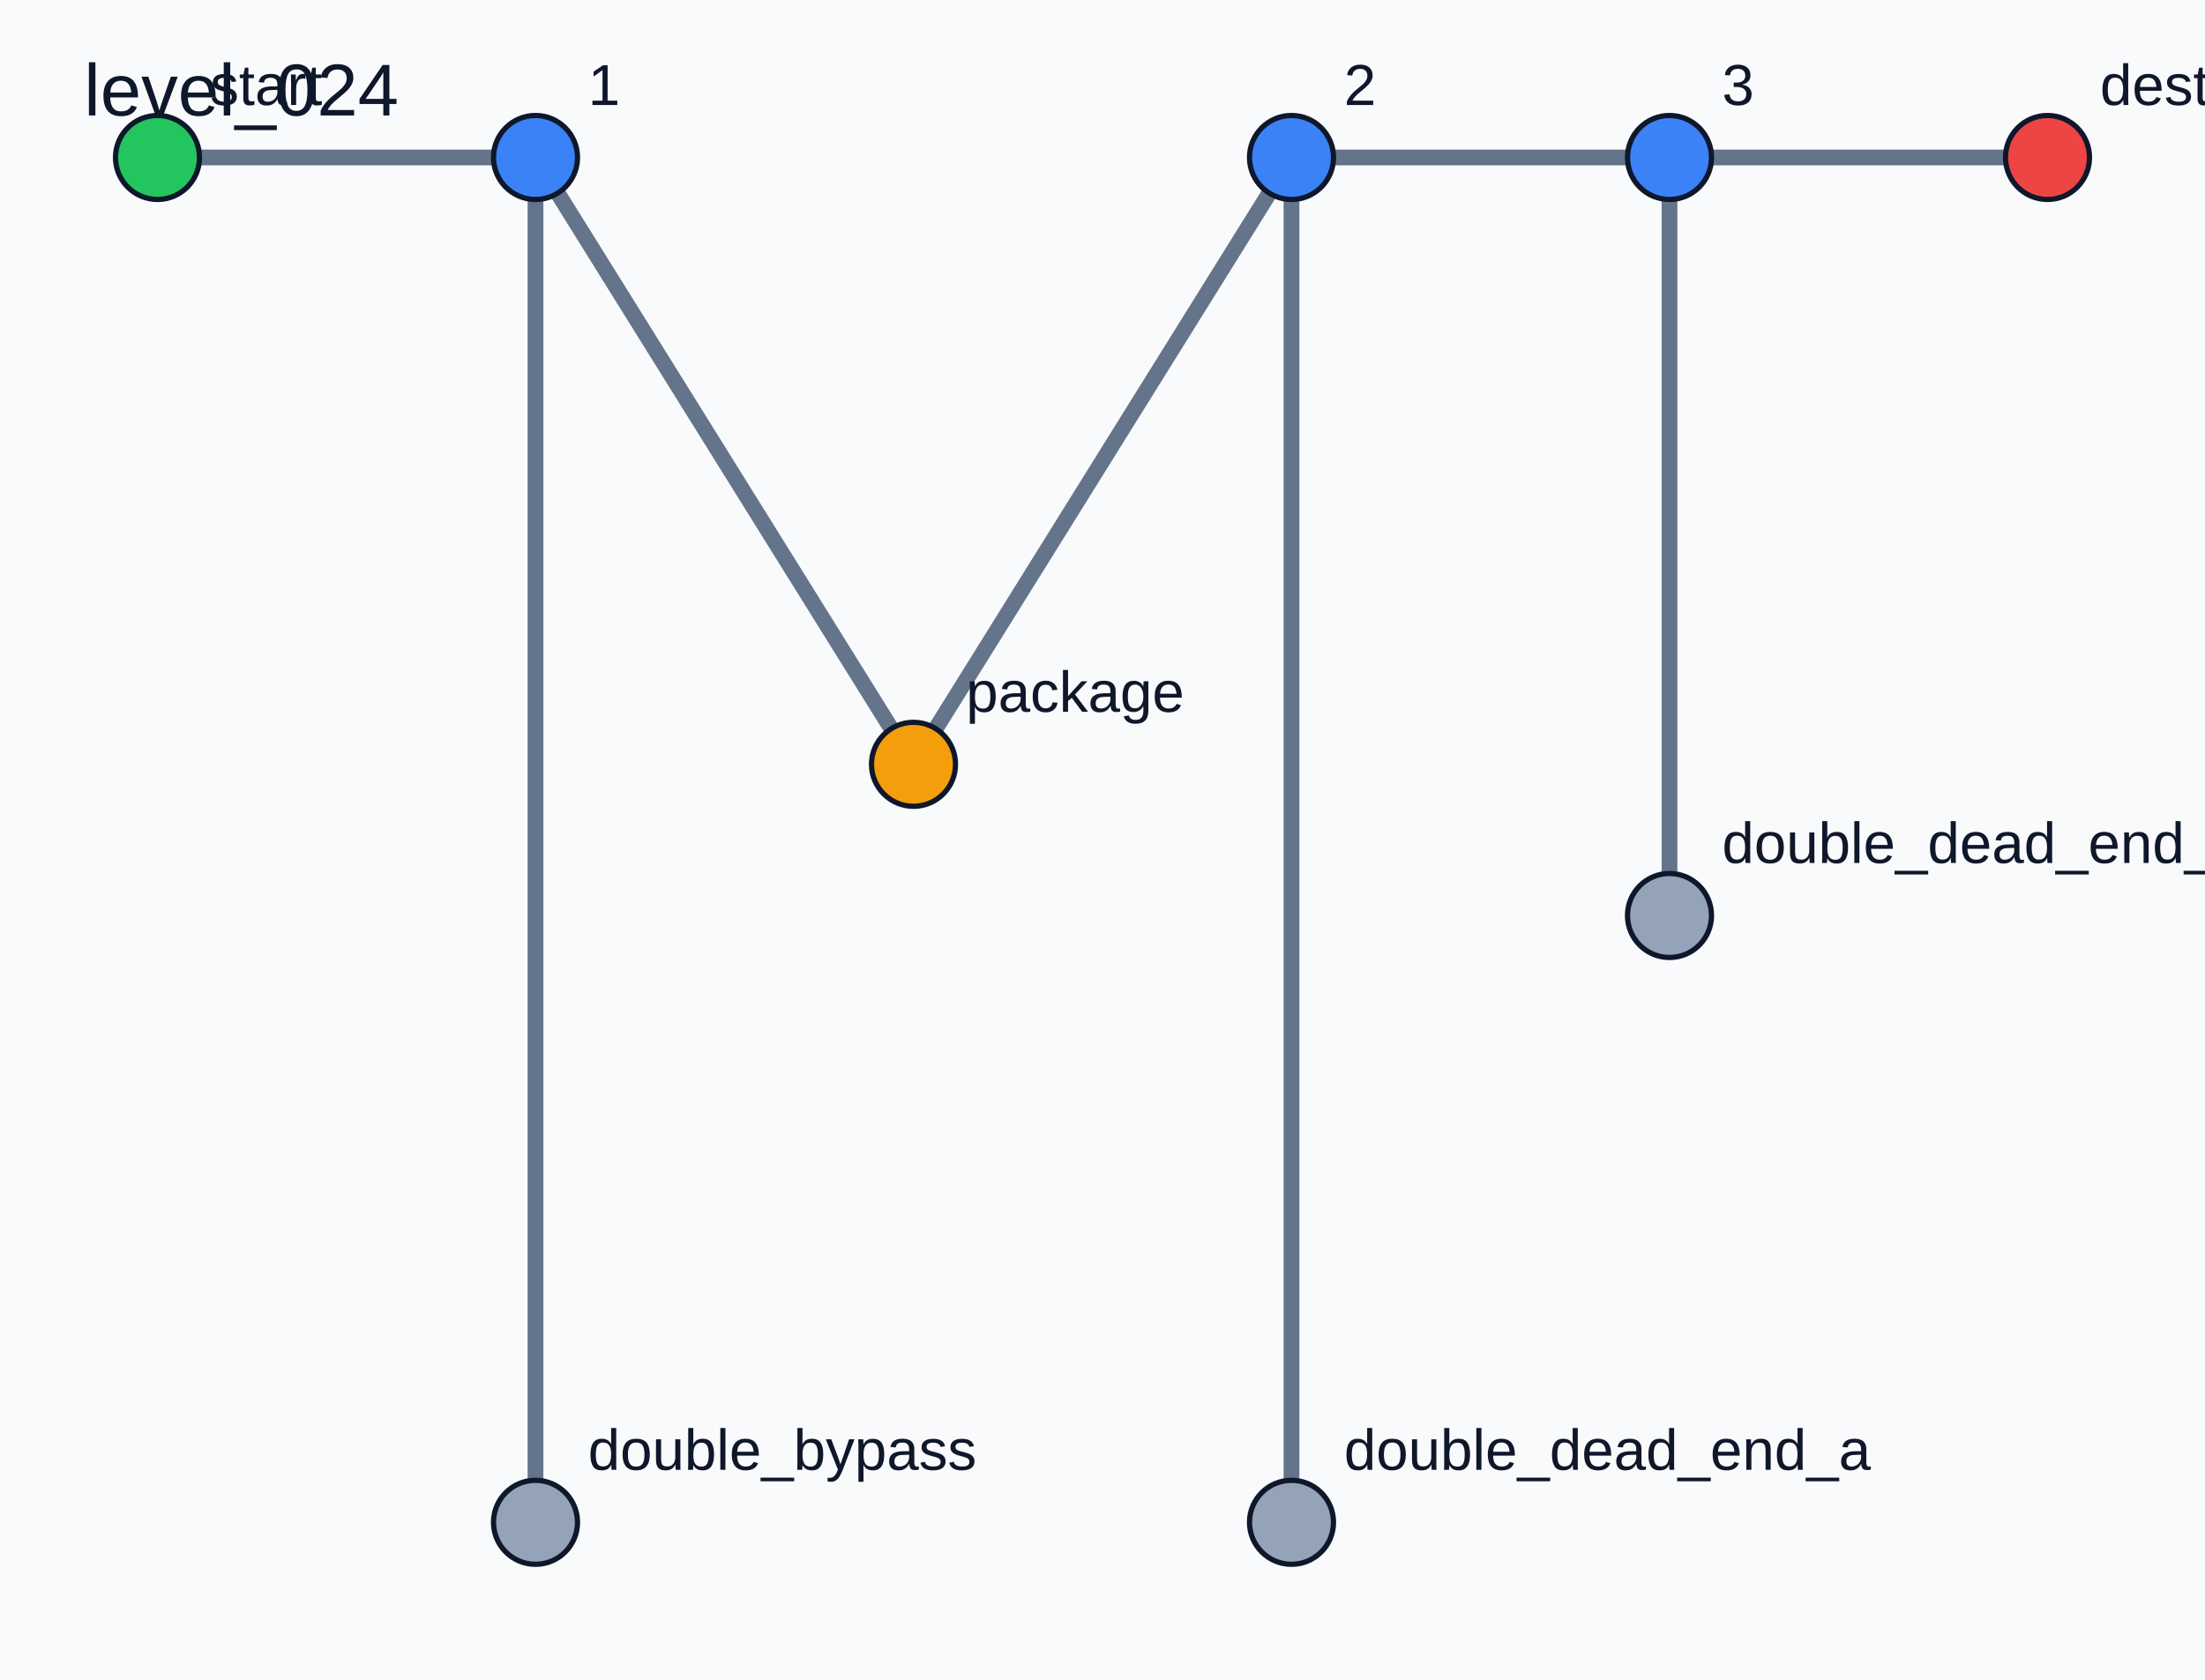
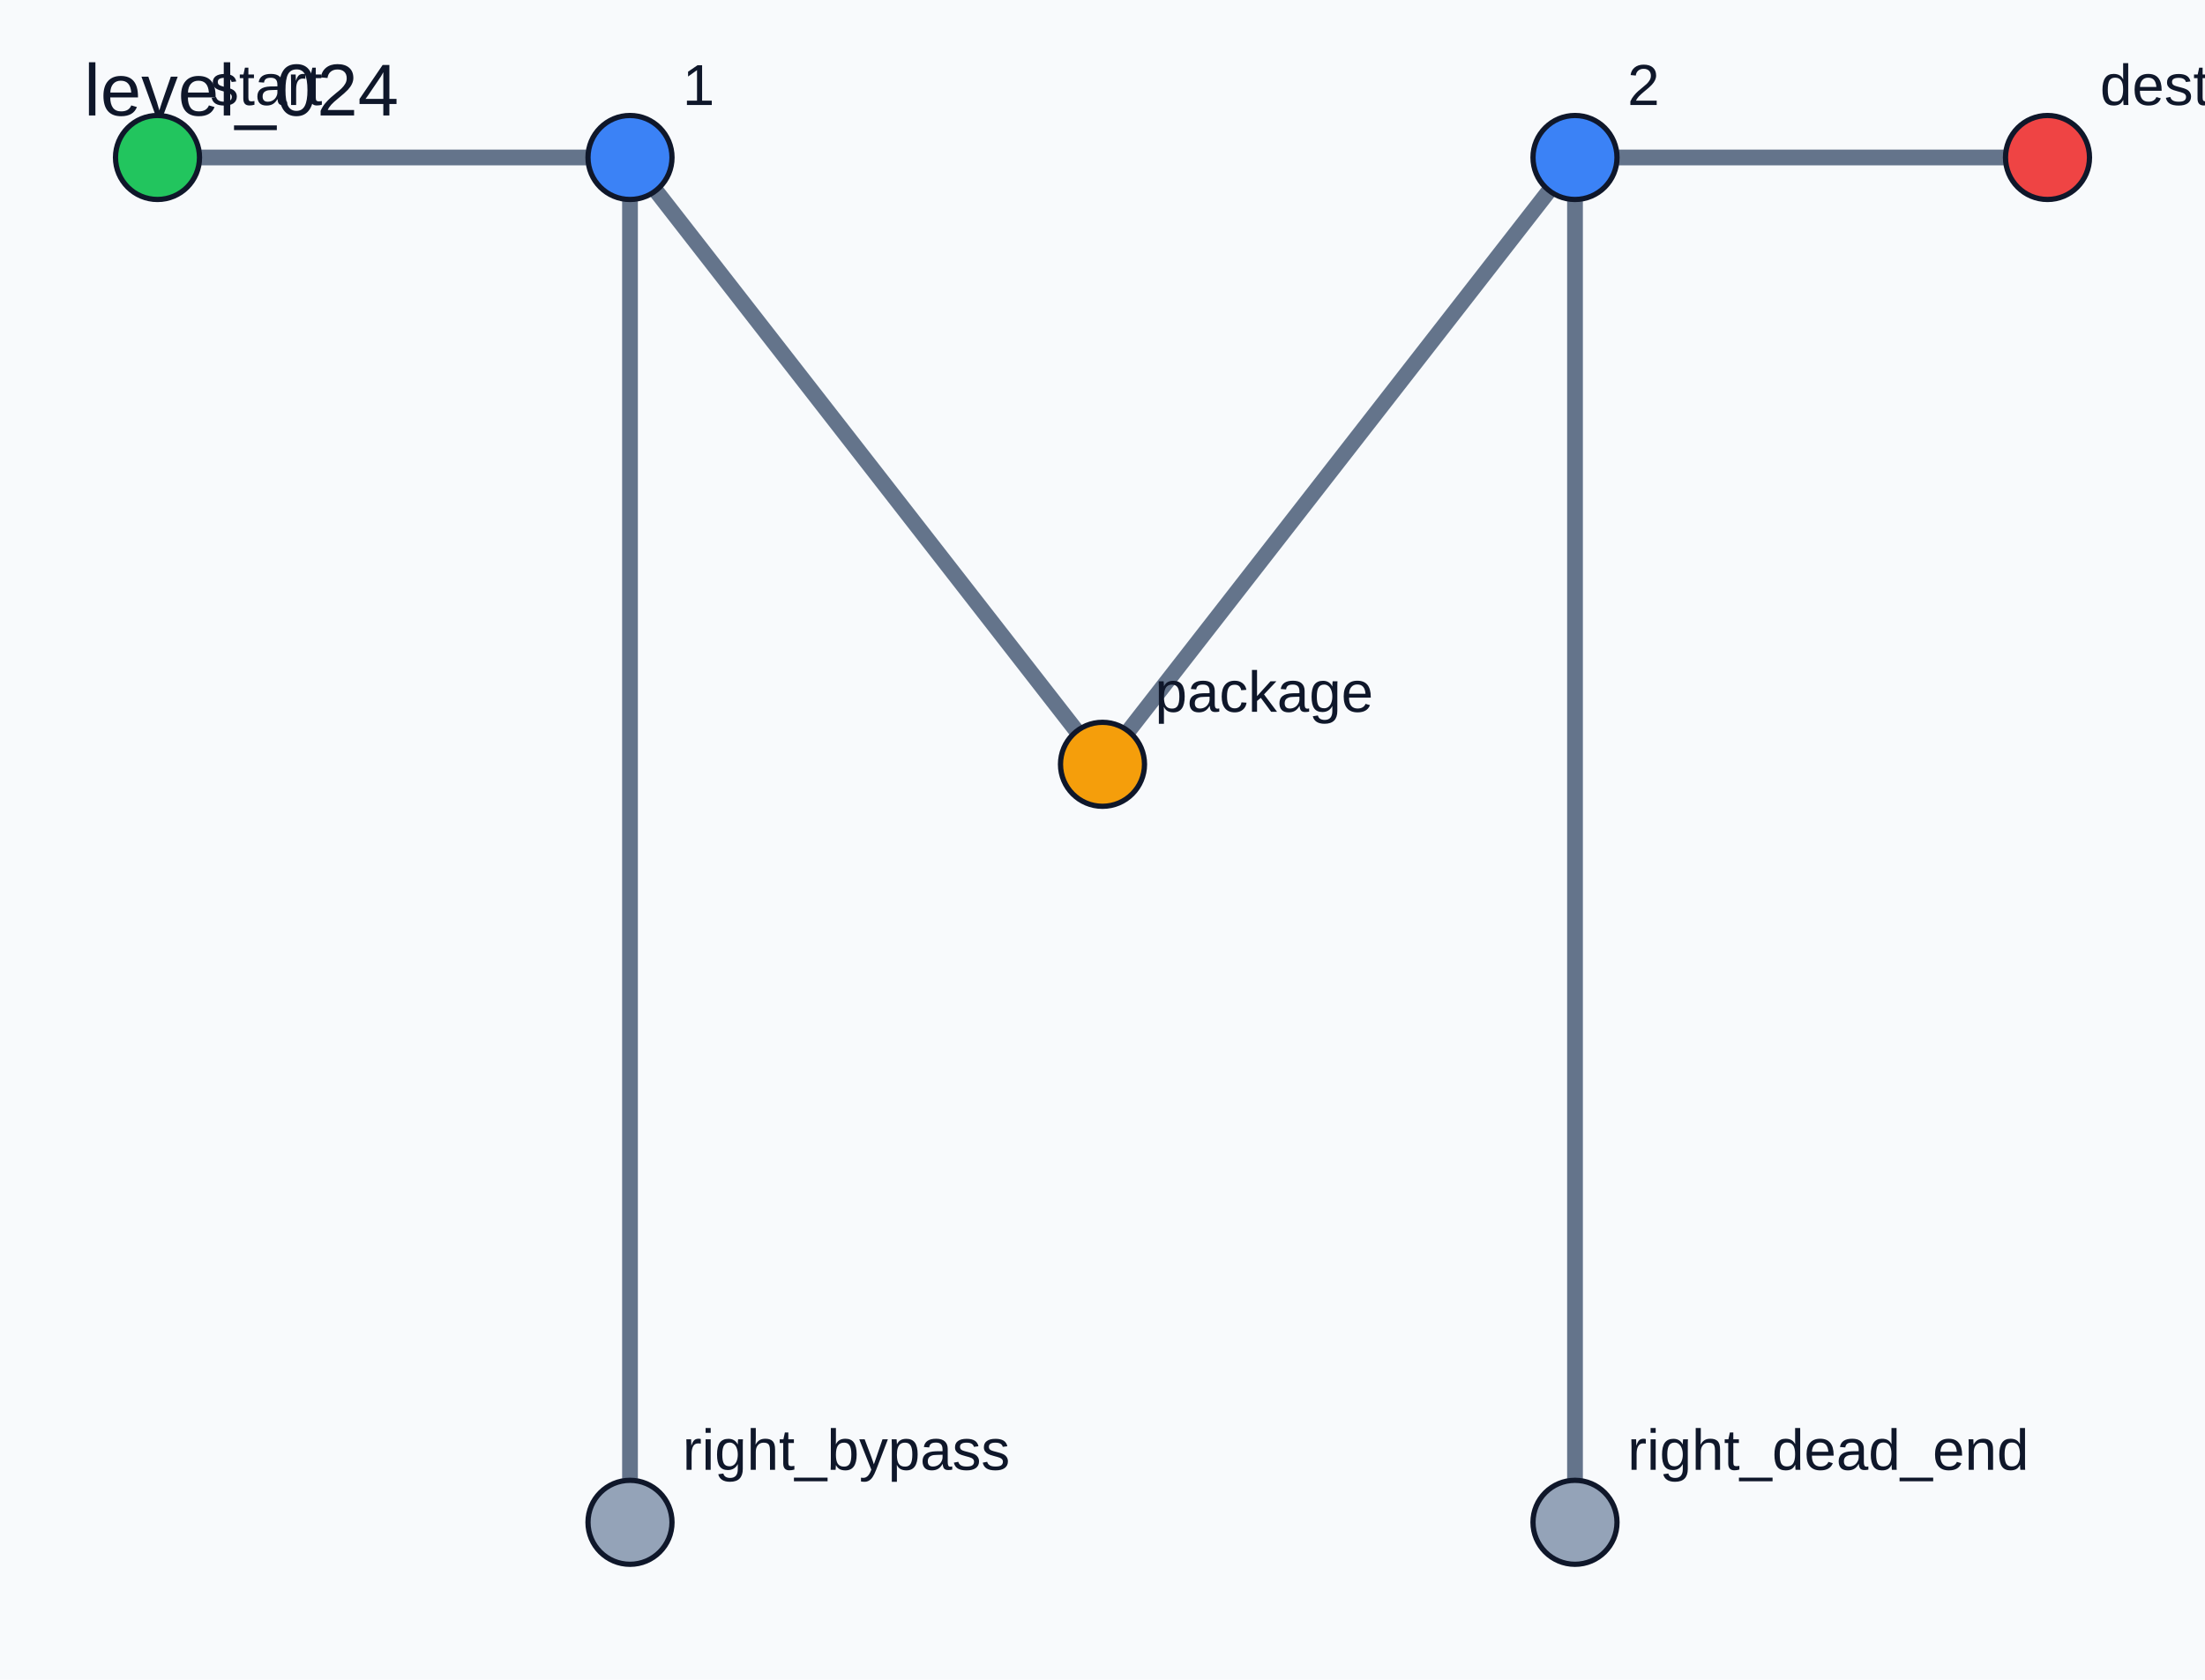
<svg xmlns="http://www.w3.org/2000/svg" width="420" height="320" viewBox="0 0 420 320">
  <rect width="100%" height="100%" fill="#f8fafc" />
  <text x="16" y="22" font-family="Arial" font-size="14" fill="#0f172a">level_024</text>
-   <line x1="30.0" y1="30.0" x2="102.0" y2="30.0" stroke="#64748b" stroke-width="3" />
-   <line x1="102.0" y1="30.0" x2="102.0" y2="290.0" stroke="#64748b" stroke-width="3" />
-   <line x1="102.0" y1="30.0" x2="174.0" y2="145.6" stroke="#64748b" stroke-width="3" />
-   <line x1="174.0" y1="145.6" x2="246.0" y2="30.0" stroke="#64748b" stroke-width="3" />
-   <line x1="246.0" y1="30.0" x2="246.0" y2="290.0" stroke="#64748b" stroke-width="3" />
-   <line x1="246.0" y1="30.0" x2="318.0" y2="30.0" stroke="#64748b" stroke-width="3" />
-   <line x1="318.0" y1="30.0" x2="318.0" y2="174.4" stroke="#64748b" stroke-width="3" />
-   <line x1="318.0" y1="30.0" x2="390.0" y2="30.0" stroke="#64748b" stroke-width="3" />
+   <line x1="30.0" y1="30.0" x2="120.0" y2="30.0" stroke="#64748b" stroke-width="3" />
+   <line x1="120.0" y1="30.0" x2="120.0" y2="290.0" stroke="#64748b" stroke-width="3" />
+   <line x1="120.0" y1="30.0" x2="210.0" y2="145.6" stroke="#64748b" stroke-width="3" />
+   <line x1="210.0" y1="145.6" x2="300.0" y2="30.0" stroke="#64748b" stroke-width="3" />
+   <line x1="300.0" y1="30.0" x2="300.0" y2="290.0" stroke="#64748b" stroke-width="3" />
+   <line x1="300.0" y1="30.0" x2="390.0" y2="30.0" stroke="#64748b" stroke-width="3" />
  <circle cx="30.0" cy="30.0" r="8" fill="#22c55e" stroke="#0f172a" stroke-width="1" />
  <text x="40.0" y="20.0" font-family="Arial" font-size="11" fill="#0f172a">start</text>
-   <circle cx="102.0" cy="30.0" r="8" fill="#3b82f6" stroke="#0f172a" stroke-width="1" />
-   <text x="112.0" y="20.0" font-family="Arial" font-size="11" fill="#0f172a">1</text>
-   <circle cx="102.0" cy="290.0" r="8" fill="#94a3b8" stroke="#0f172a" stroke-width="1" />
-   <text x="112.0" y="280.0" font-family="Arial" font-size="11" fill="#0f172a">double_bypass</text>
-   <circle cx="174.0" cy="145.6" r="8" fill="#f59e0b" stroke="#0f172a" stroke-width="1" />
-   <text x="184.0" y="135.6" font-family="Arial" font-size="11" fill="#0f172a">package</text>
-   <circle cx="246.0" cy="30.0" r="8" fill="#3b82f6" stroke="#0f172a" stroke-width="1" />
-   <text x="256.0" y="20.0" font-family="Arial" font-size="11" fill="#0f172a">2</text>
-   <circle cx="246.0" cy="290.0" r="8" fill="#94a3b8" stroke="#0f172a" stroke-width="1" />
-   <text x="256.0" y="280.0" font-family="Arial" font-size="11" fill="#0f172a">double_dead_end_a</text>
-   <circle cx="318.0" cy="30.0" r="8" fill="#3b82f6" stroke="#0f172a" stroke-width="1" />
-   <text x="328.0" y="20.0" font-family="Arial" font-size="11" fill="#0f172a">3</text>
-   <circle cx="318.0" cy="174.4" r="8" fill="#94a3b8" stroke="#0f172a" stroke-width="1" />
-   <text x="328.0" y="164.4" font-family="Arial" font-size="11" fill="#0f172a">double_dead_end_b</text>
+   <circle cx="120.0" cy="30.0" r="8" fill="#3b82f6" stroke="#0f172a" stroke-width="1" />
+   <text x="130.0" y="20.0" font-family="Arial" font-size="11" fill="#0f172a">1</text>
+   <circle cx="120.0" cy="290.0" r="8" fill="#94a3b8" stroke="#0f172a" stroke-width="1" />
+   <text x="130.0" y="280.0" font-family="Arial" font-size="11" fill="#0f172a">right_bypass</text>
+   <circle cx="210.0" cy="145.6" r="8" fill="#f59e0b" stroke="#0f172a" stroke-width="1" />
+   <text x="220.0" y="135.6" font-family="Arial" font-size="11" fill="#0f172a">package</text>
+   <circle cx="300.0" cy="30.0" r="8" fill="#3b82f6" stroke="#0f172a" stroke-width="1" />
+   <text x="310.0" y="20.0" font-family="Arial" font-size="11" fill="#0f172a">2</text>
+   <circle cx="300.0" cy="290.0" r="8" fill="#94a3b8" stroke="#0f172a" stroke-width="1" />
+   <text x="310.0" y="280.0" font-family="Arial" font-size="11" fill="#0f172a">right_dead_end</text>
  <circle cx="390.0" cy="30.0" r="8" fill="#ef4444" stroke="#0f172a" stroke-width="1" />
  <text x="400.0" y="20.0" font-family="Arial" font-size="11" fill="#0f172a">destination</text>
</svg>
